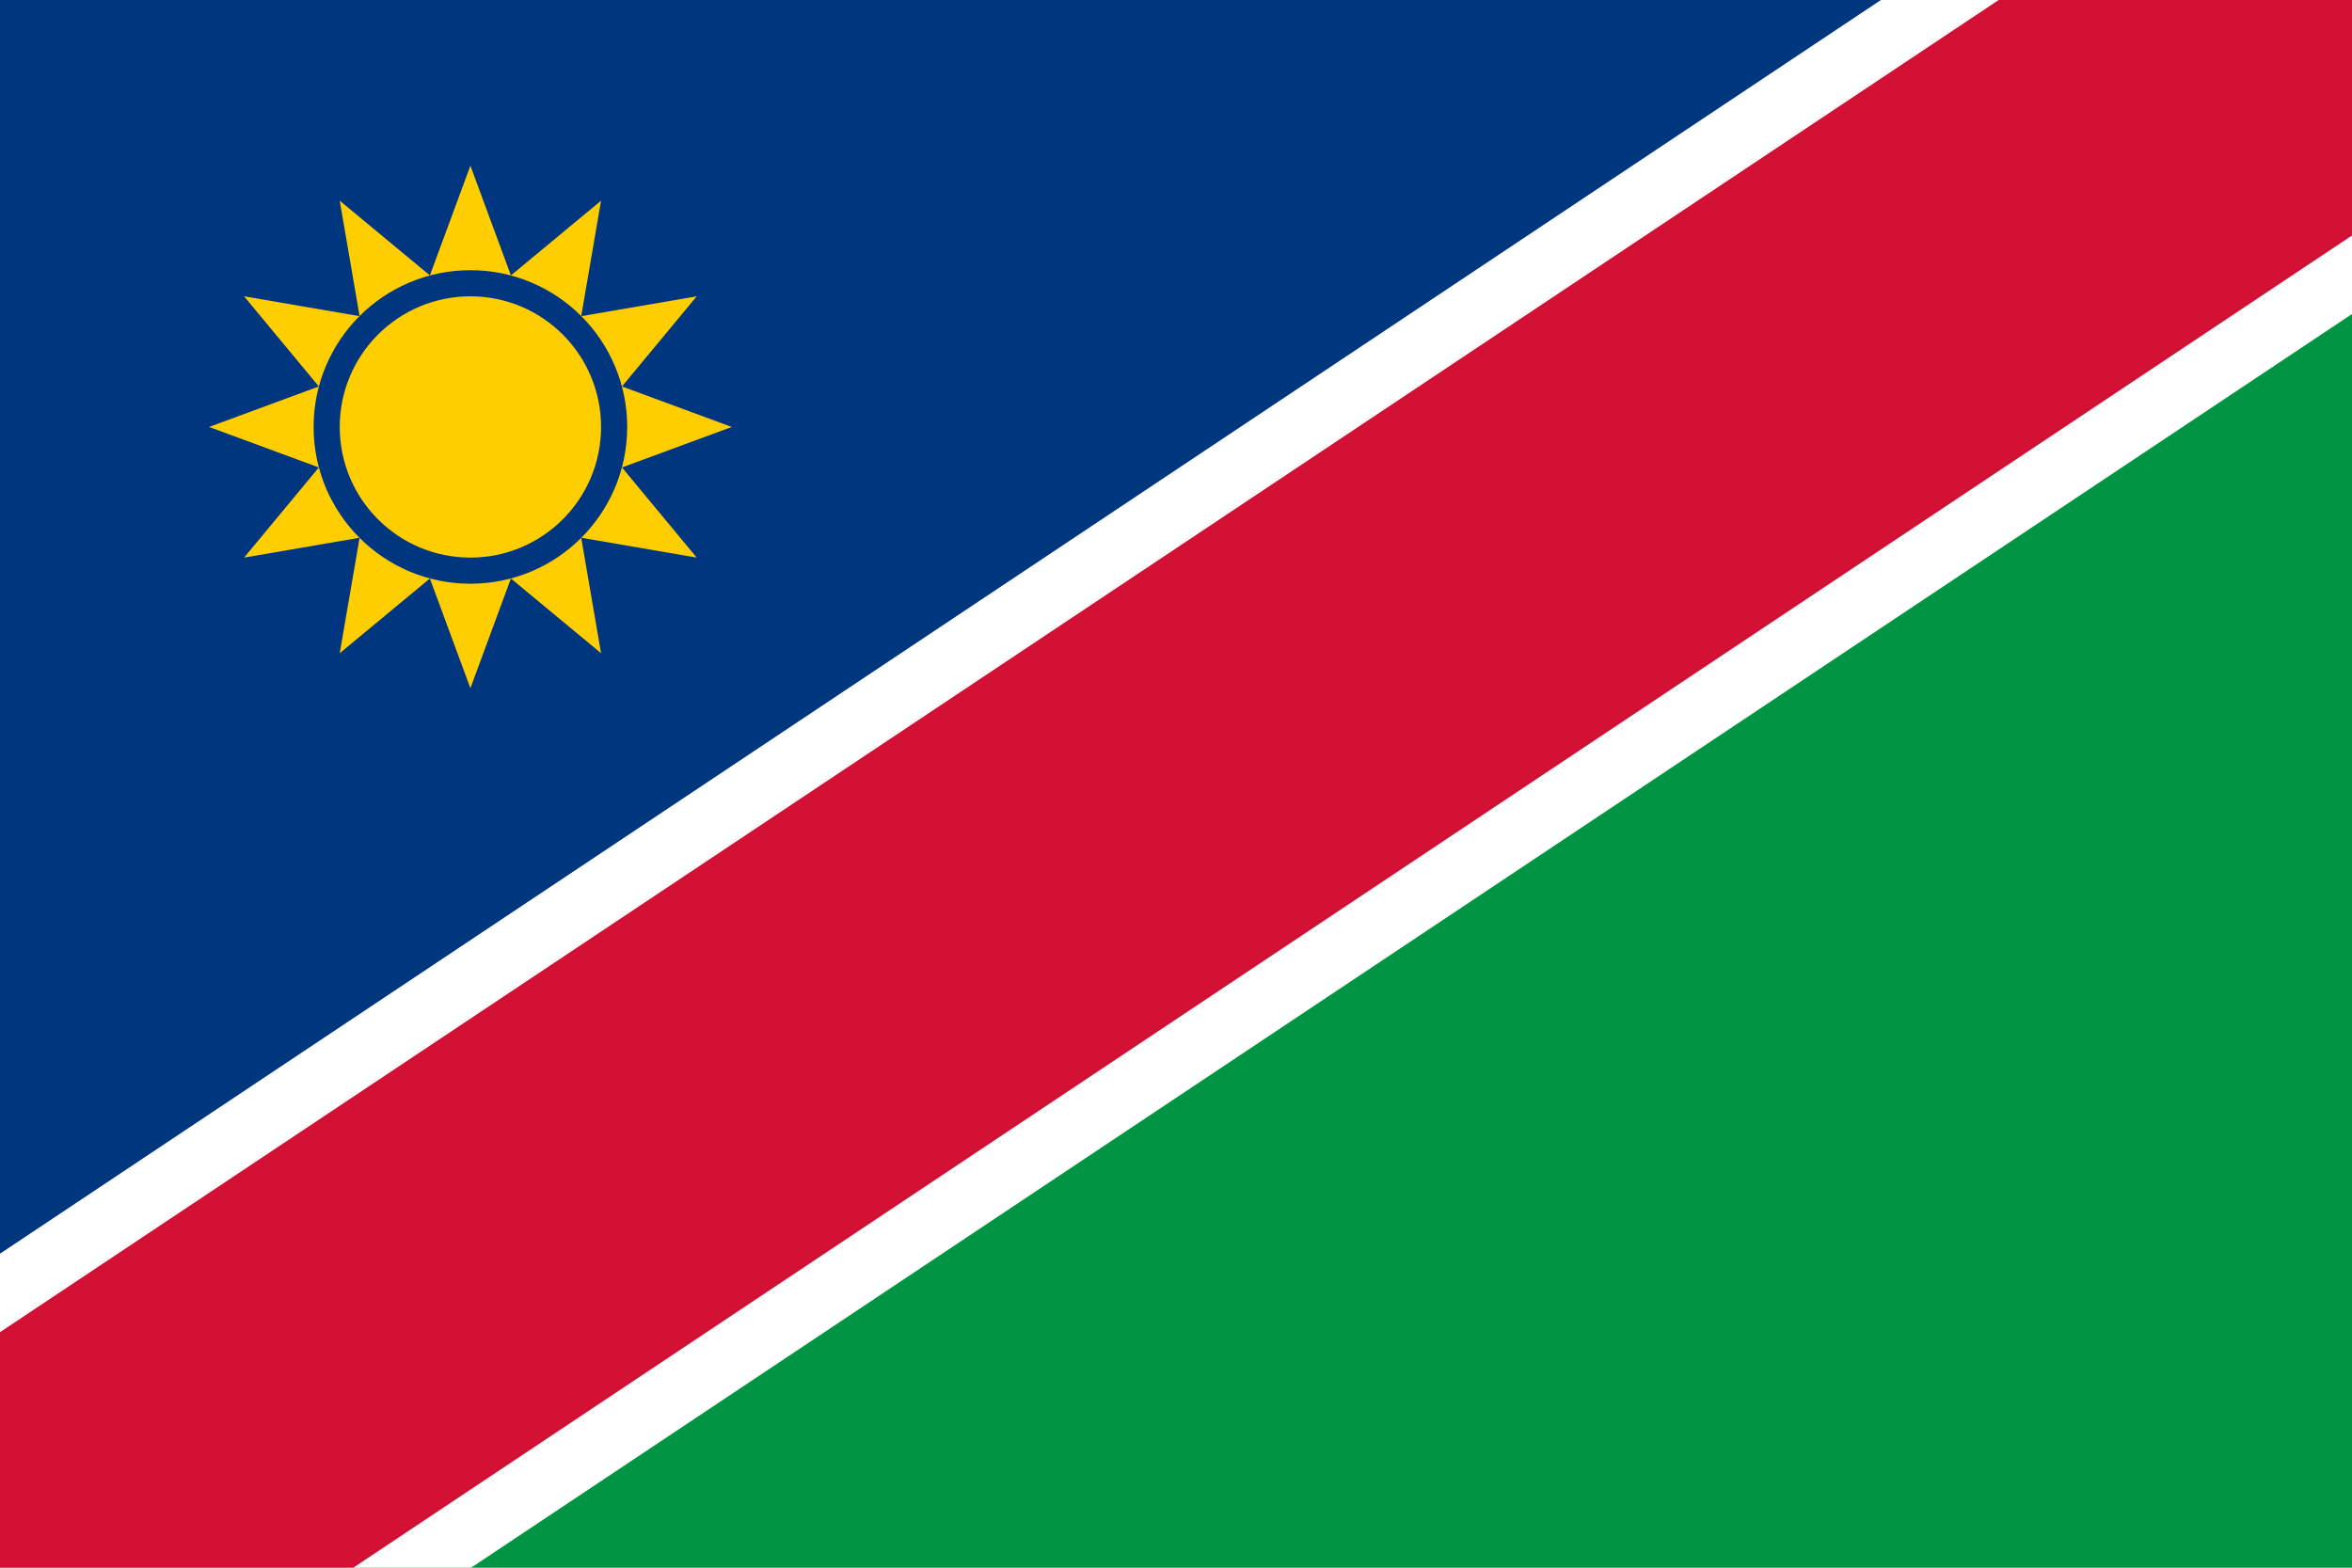
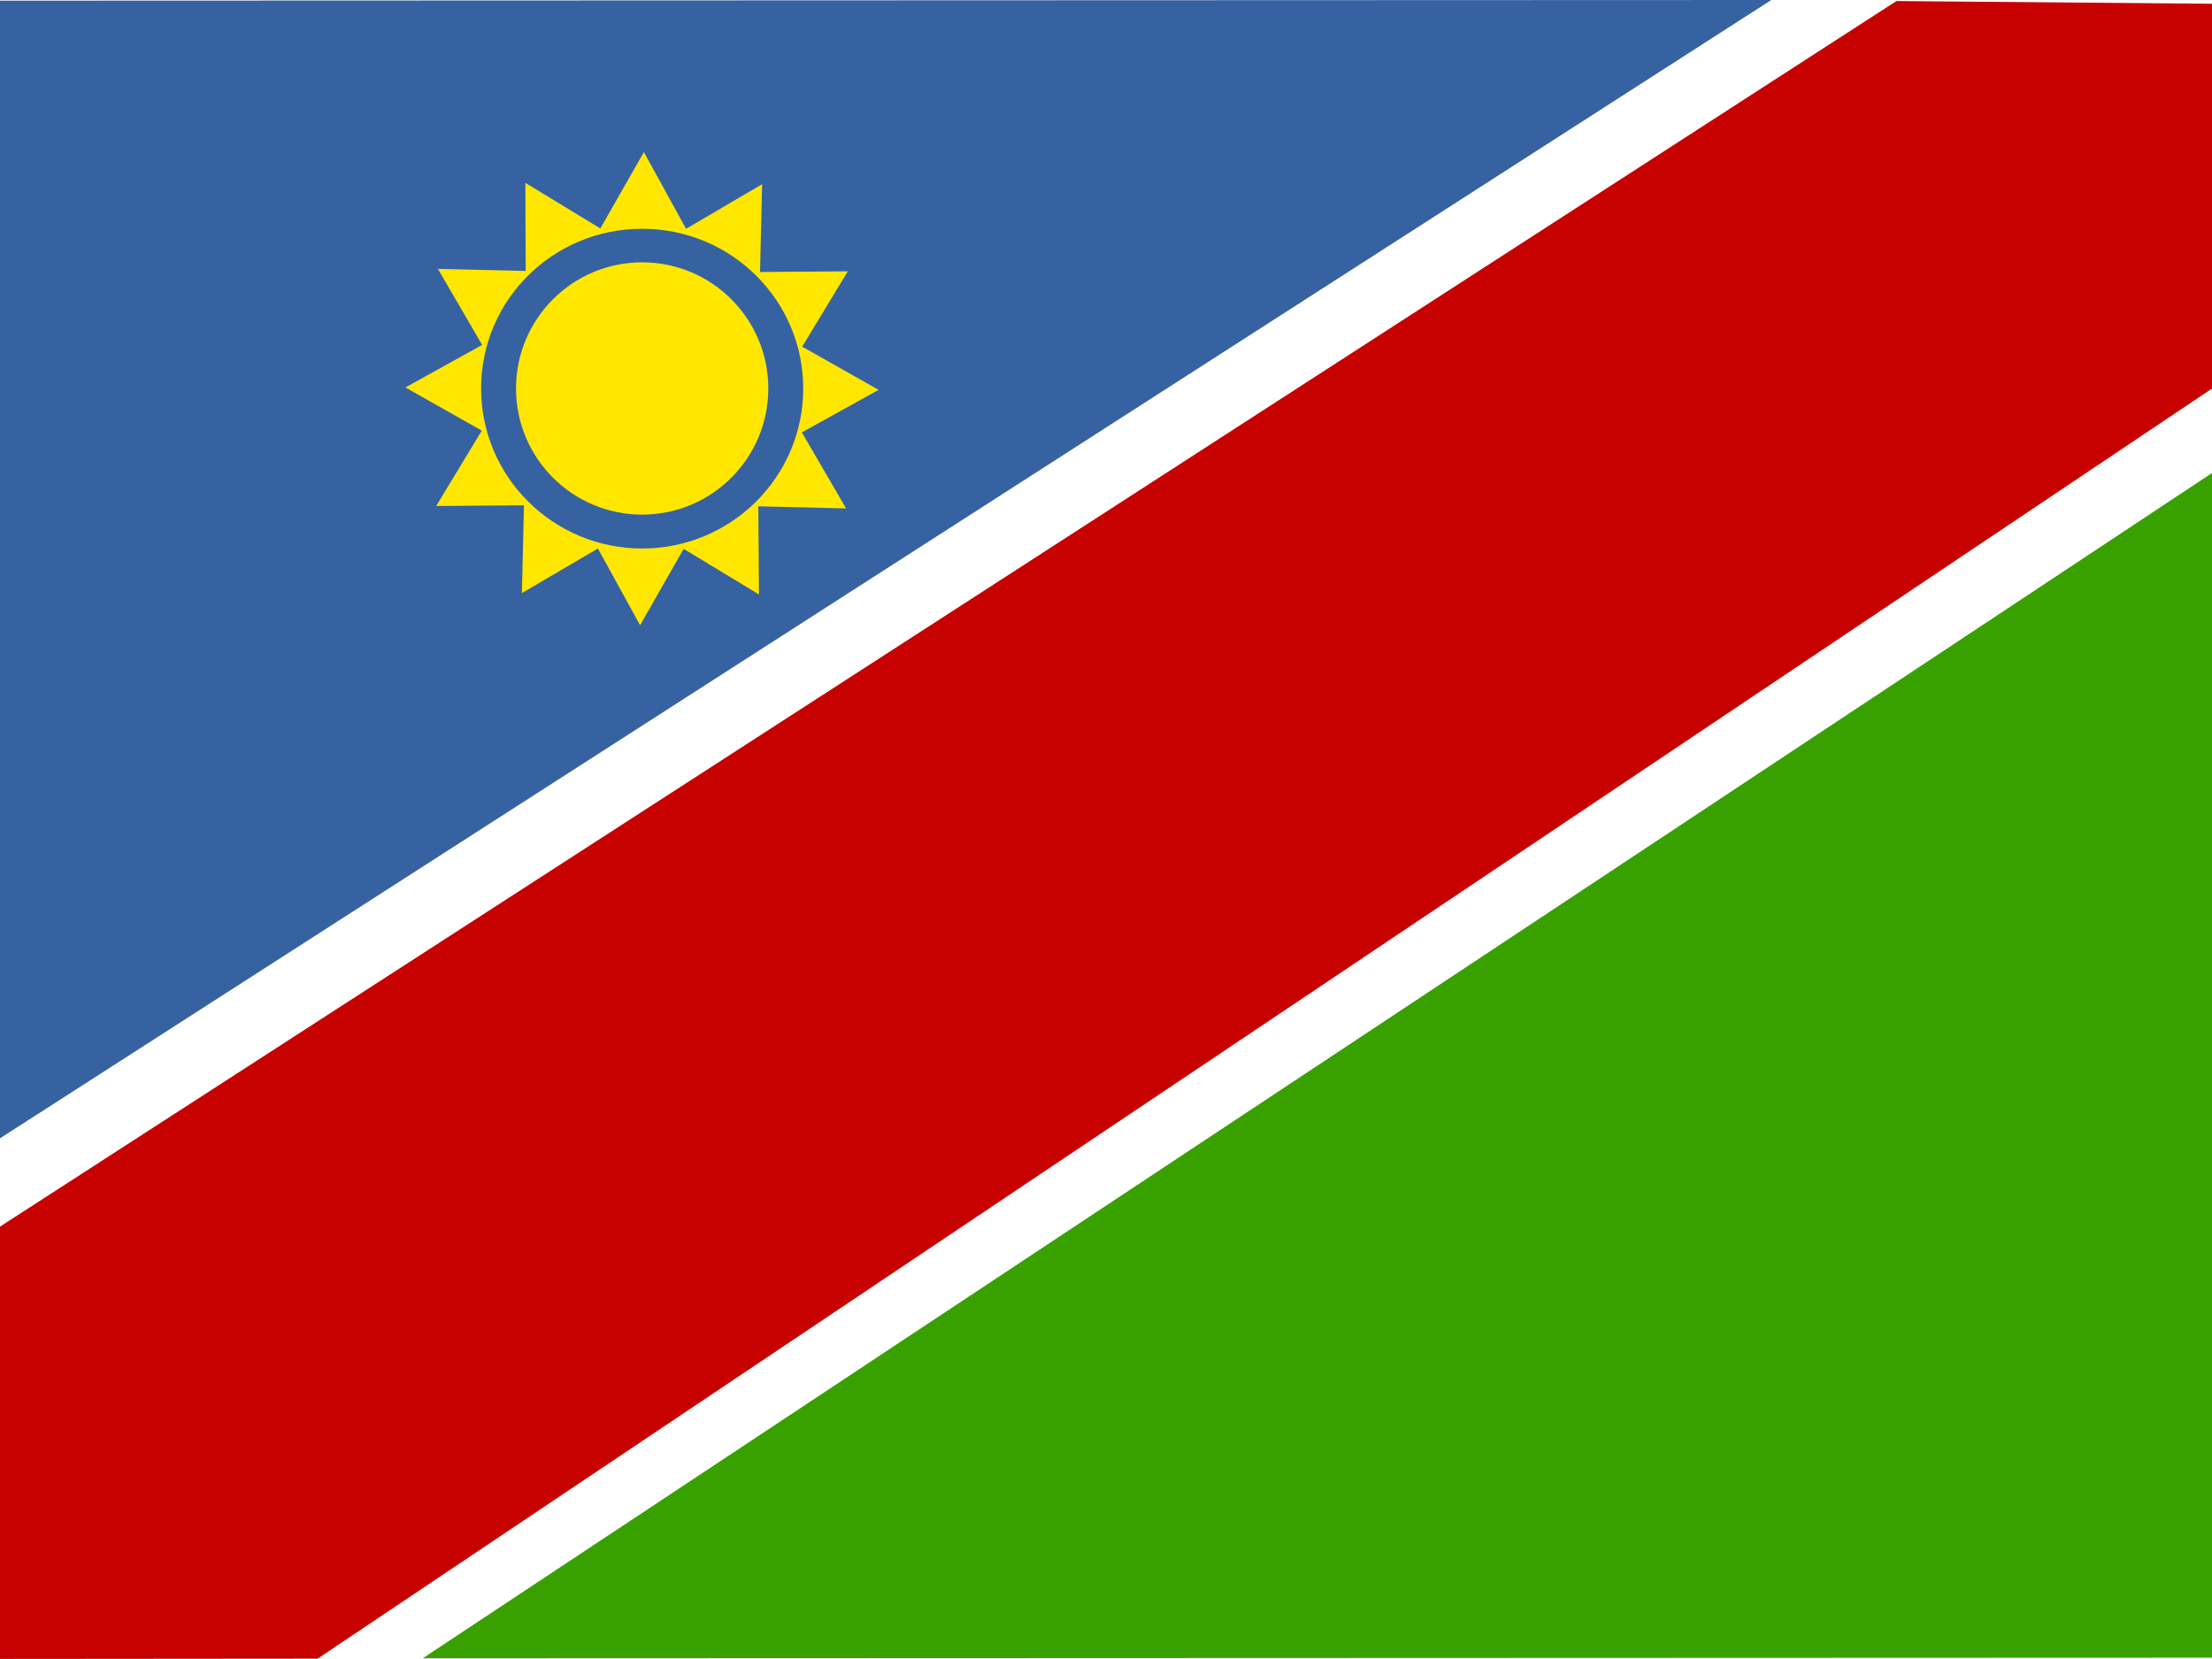
- <svg xmlns="http://www.w3.org/2000/svg" width="900" height="600" viewBox="0 0 90 60">
+ <svg xmlns="http://www.w3.org/2000/svg" id="flag-icons-na" viewBox="0 0 640 480">
  <defs>
    <clipPath id="a">
-       <path d="M0 0h90v60H0z" />
+       <path fill-opacity=".7" d="M0 0h640v480H0z" />
    </clipPath>
  </defs>
-   <path fill="#003580" d="M0 60V0h90z" />
-   <path fill="#009543" d="M90 0v60H0z" />
-   <g fill="none" clip-path="url(#a)">
-     <path stroke="#fff" stroke-width="20" d="M0 60L90 0" />
-     <path stroke="#d21034" stroke-width="15" d="M0 60L90 0" />
-   </g>
-   <g fill="#ffce00" transform="translate(18 16.341)">
-     <path d="M0-10l1.55 4.2L5-8.66l-.76 4.42L8.66-5 5.8-1.55 10 0 5.8 1.55 8.66 5l-4.42-.76L5 8.66 1.55 5.8 0 10l-1.55-4.2L-5 8.66l.76-4.42-4.42.76 2.86-3.45L-10 0l4.2-1.55L-8.66-5l4.42.76L-5-8.66l3.45 2.86z" />
-     <circle r="5.5" stroke="#003580" />
+   <g fill-rule="evenodd" clip-path="url(#a)">
+     <path fill="#fff" d="M0 0h640v480H0z" />
+     <path fill="#3662a2" d="m-26.4.2.8 345.6L512.5 0-26.4.2z" />
+     <path fill="#38a100" d="M666.4 479.6 665 120.3 122.3 479.8l544-.2z" />
+     <path fill="#c70000" d="m-26 371.8.4 108.2 117.5-.1L665.4 95.4l-.7-94.1-116-1L-26 371.7z" />
+     <path fill="#ffe700" d="m219.6 172-21.8-13.2-12.6 22.1-12.2-22.2-22 12.9.6-25.4-25.4.2 13.2-21.8-22.1-12.5 22.2-12.3-12.8-22 25.4.6-.1-25.5 21.7 13.2L186.3 44l12.2 22.2 22-12.9-.6 25.4 25.4-.2-13.2 21.8 22.1 12.5-22.2 12.3 12.8 22-25.4-.6z" />
+     <path fill="#3662a2" d="M232.4 112.4c0 25.6-20.9 46.3-46.6 46.3s-46.6-20.7-46.6-46.3 20.8-46.2 46.6-46.2 46.6 20.7 46.6 46.2z" />
+     <path fill="#ffe700" d="M222.3 112.4a36.5 36.5 0 1 1-73 0 36.5 36.5 0 0 1 73 0z" />
  </g>
</svg>
